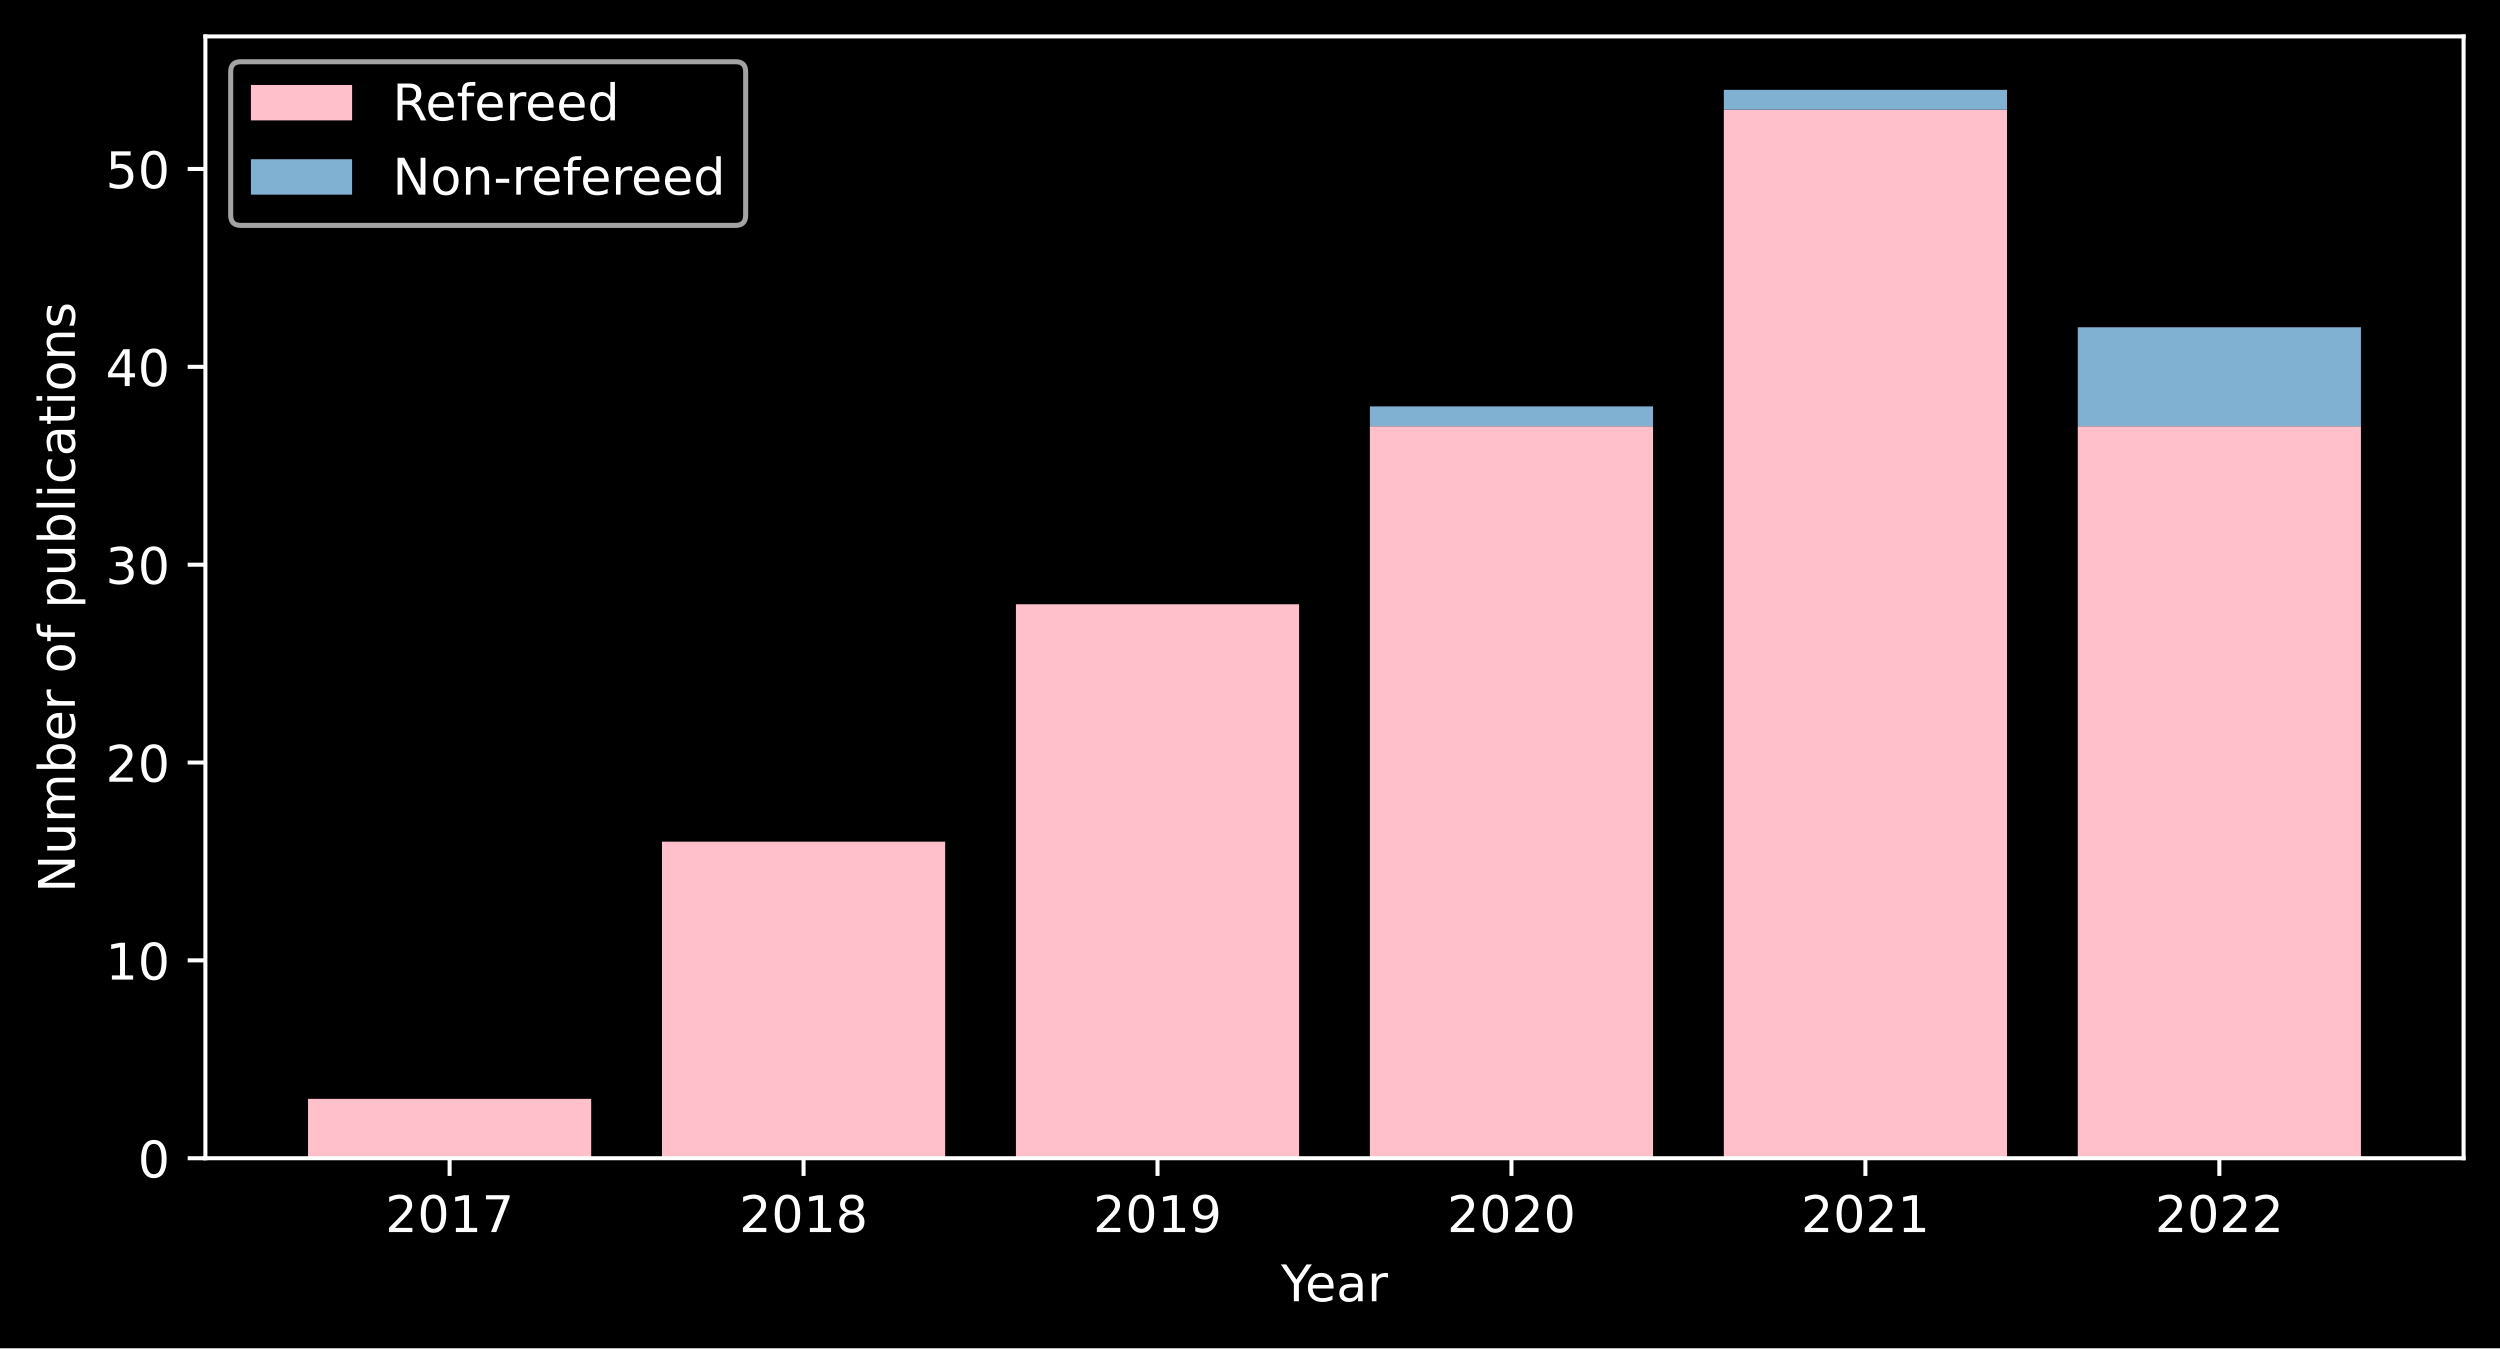
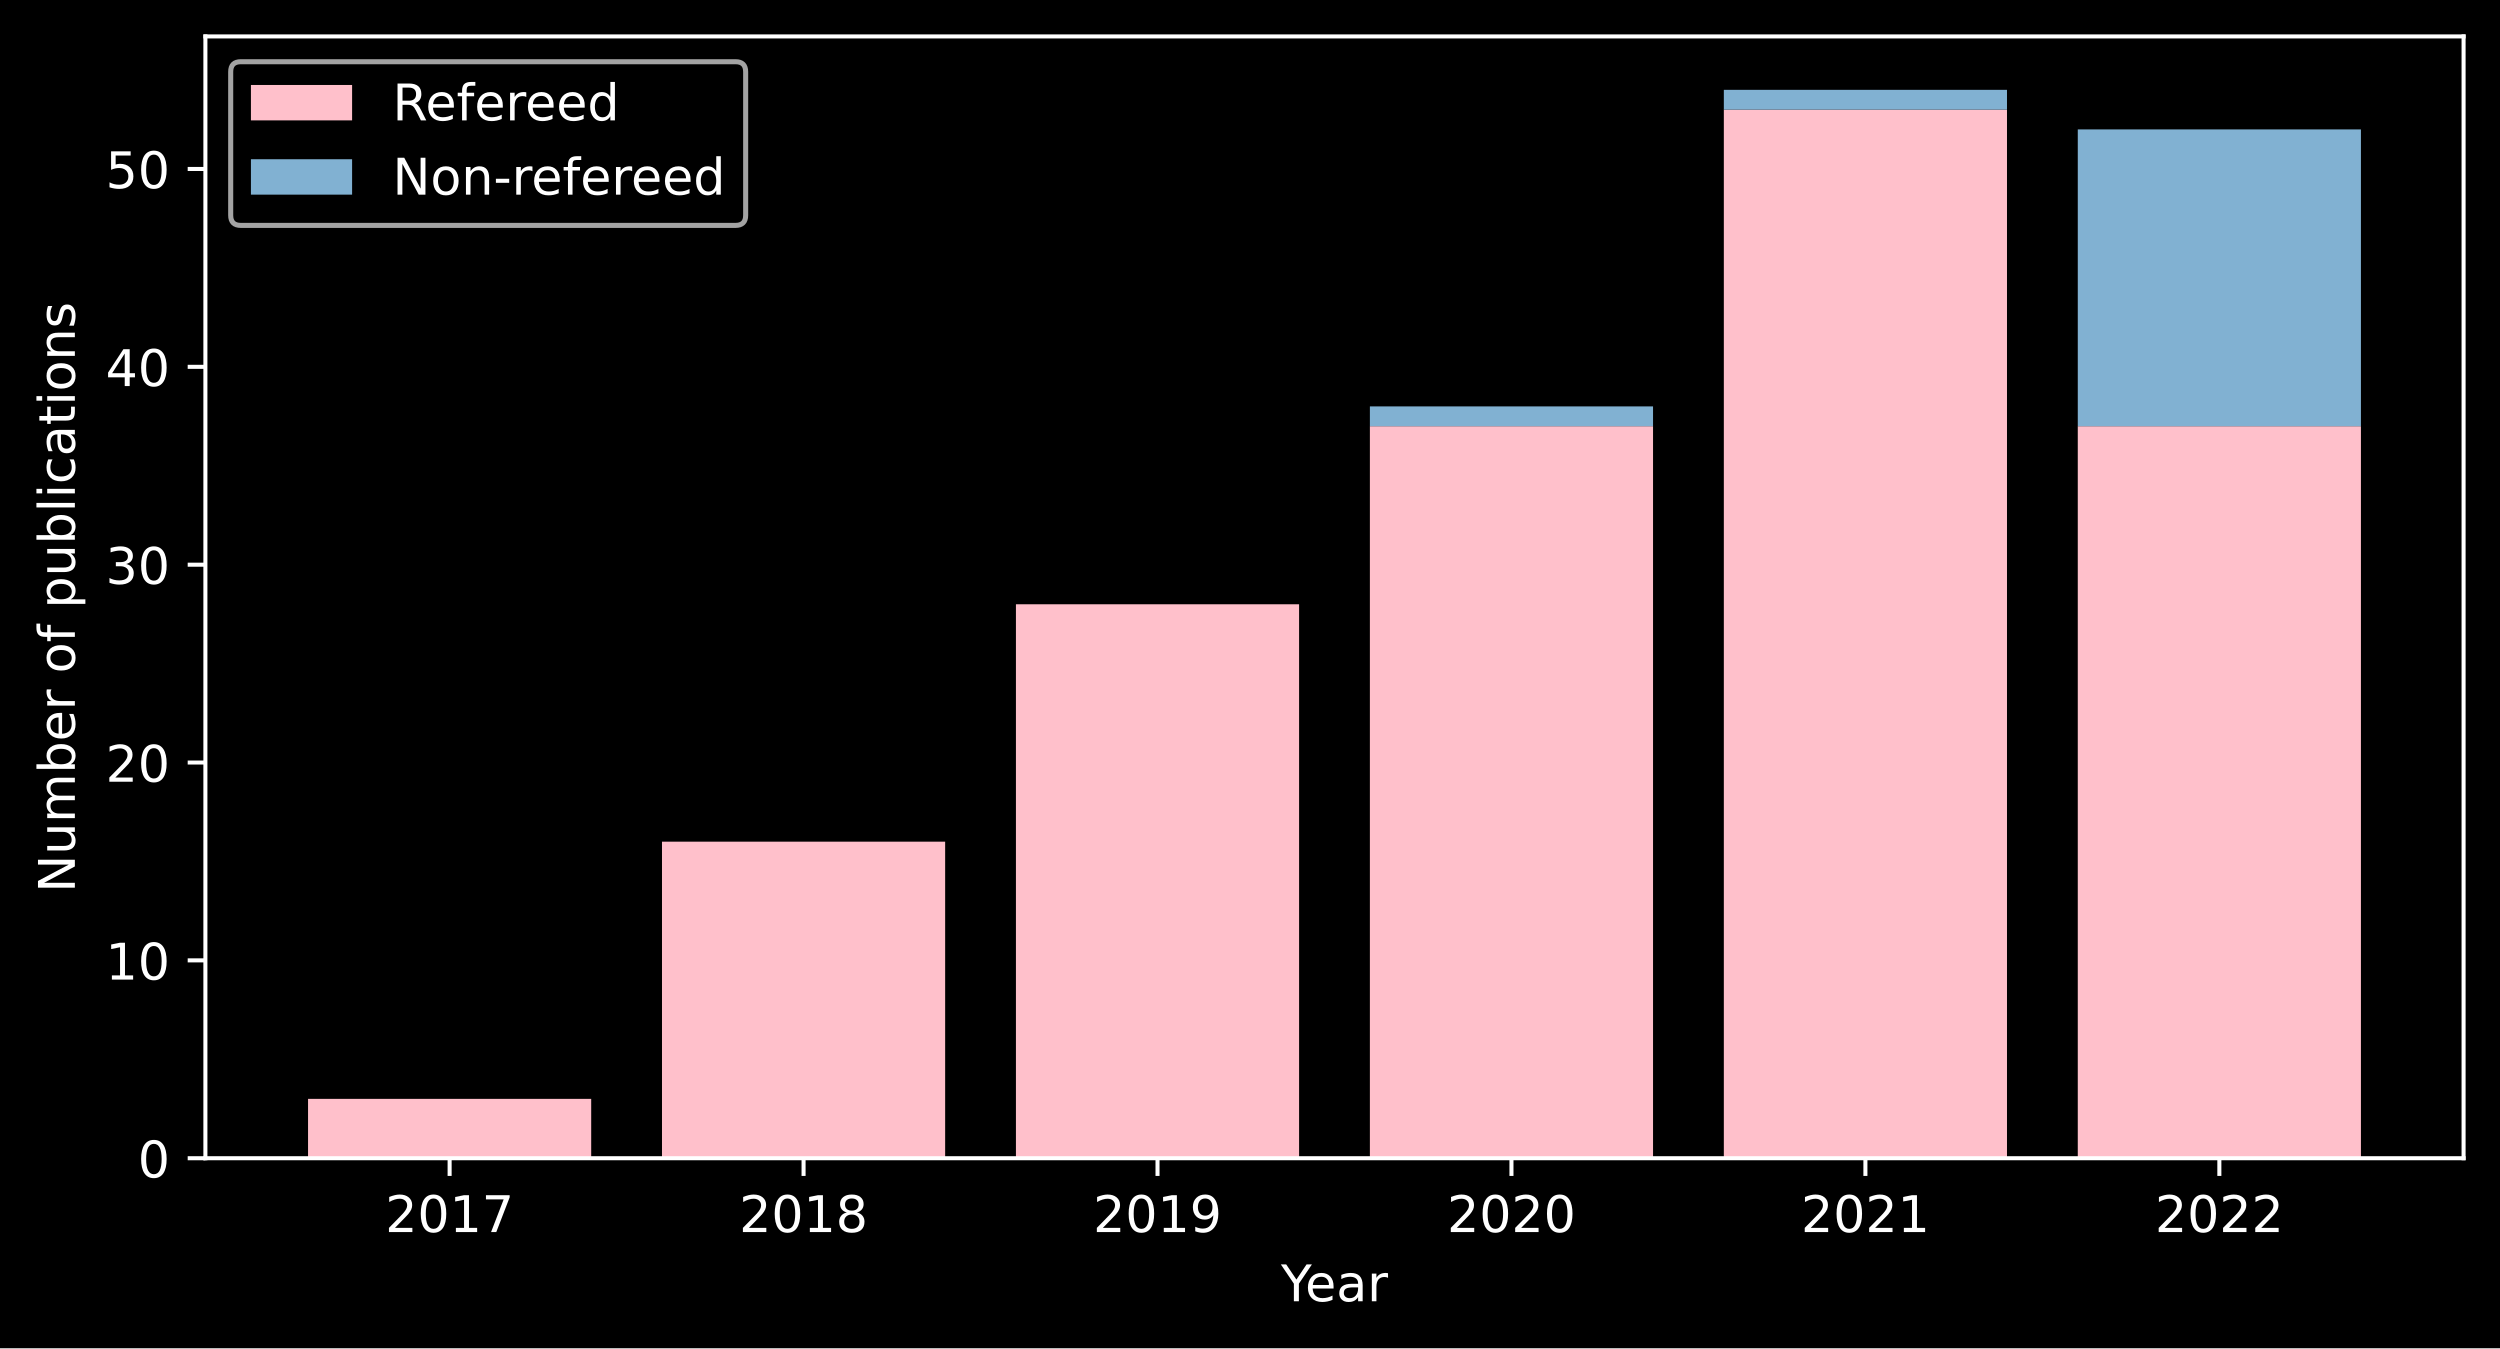
<svg xmlns="http://www.w3.org/2000/svg" xmlns:xlink="http://www.w3.org/1999/xlink" width="494.203pt" height="266.516pt" viewBox="0 0 494.203 266.516" version="1.1">
  <defs>
    <style type="text/css">*{stroke-linejoin: round; stroke-linecap: butt}</style>
  </defs>
  <g id="figure_1">
    <g id="patch_1">
      <path d="M 0 266.516  L 494.203 266.516  L 494.203 0  L 0 0  z " />
    </g>
    <g id="axes_1">
      <g id="patch_2">
        <path d="M 40.603 228.96  L 487.003 228.96  L 487.003 7.2  L 40.603 7.2  z " />
      </g>
      <g id="patch_3">
-         <path d="M 410.737 228.96  L 466.712 228.96  L 466.712 84.249  L 410.737 84.249  z " clip-path="url(#p775242ebb8)" style="fill: #ffc0cb" />
+         <path d="M 410.737 228.96  L 466.712 228.96  L 466.712 84.249  L 410.737 84.249  z " clip-path="url(#p991da8734d)" style="fill: #ffc0cb" />
      </g>
      <g id="patch_4">
-         <path d="M 340.769 228.96  L 396.744 228.96  L 396.744 21.671  L 340.769 21.671  z " clip-path="url(#p775242ebb8)" style="fill: #ffc0cb" />
+         <path d="M 340.769 228.96  L 396.744 228.96  L 396.744 21.671  L 340.769 21.671  z " clip-path="url(#p991da8734d)" style="fill: #ffc0cb" />
      </g>
      <g id="patch_5">
-         <path d="M 270.8 228.96  L 326.775 228.96  L 326.775 84.249  L 270.8 84.249  z " clip-path="url(#p775242ebb8)" style="fill: #ffc0cb" />
+         <path d="M 270.8 228.96  L 326.775 228.96  L 326.775 84.249  L 270.8 84.249  z " clip-path="url(#p991da8734d)" style="fill: #ffc0cb" />
      </g>
      <g id="patch_6">
-         <path d="M 200.831 228.96  L 256.806 228.96  L 256.806 119.449  L 200.831 119.449  z " clip-path="url(#p775242ebb8)" style="fill: #ffc0cb" />
+         <path d="M 200.831 228.96  L 256.806 228.96  L 256.806 119.449  L 200.831 119.449  z " clip-path="url(#p991da8734d)" style="fill: #ffc0cb" />
      </g>
      <g id="patch_7">
-         <path d="M 130.863 228.96  L 186.838 228.96  L 186.838 166.382  L 130.863 166.382  z " clip-path="url(#p775242ebb8)" style="fill: #ffc0cb" />
+         <path d="M 130.863 228.96  L 186.838 228.96  L 186.838 166.382  L 130.863 166.382  z " clip-path="url(#p991da8734d)" style="fill: #ffc0cb" />
      </g>
      <g id="patch_8">
-         <path d="M 60.894 228.96  L 116.869 228.96  L 116.869 217.227  L 60.894 217.227  z " clip-path="url(#p775242ebb8)" style="fill: #ffc0cb" />
+         <path d="M 60.894 228.96  L 116.869 228.96  L 116.869 217.227  L 60.894 217.227  z " clip-path="url(#p991da8734d)" style="fill: #ffc0cb" />
      </g>
      <g id="patch_9">
-         <path d="M 410.737 84.249  L 466.712 84.249  L 466.712 64.693  L 410.737 64.693  z " clip-path="url(#p775242ebb8)" style="fill: #81b1d2" />
+         <path d="M 410.737 84.249  L 466.712 84.249  L 466.712 25.582  L 410.737 25.582  z " clip-path="url(#p991da8734d)" style="fill: #81b1d2" />
      </g>
      <g id="patch_10">
-         <path d="M 340.769 21.671  L 396.744 21.671  L 396.744 17.76  L 340.769 17.76  z " clip-path="url(#p775242ebb8)" style="fill: #81b1d2" />
+         <path d="M 340.769 21.671  L 396.744 21.671  L 396.744 17.76  L 340.769 17.76  z " clip-path="url(#p991da8734d)" style="fill: #81b1d2" />
      </g>
      <g id="patch_11">
-         <path d="M 270.8 84.249  L 326.775 84.249  L 326.775 80.338  L 270.8 80.338  z " clip-path="url(#p775242ebb8)" style="fill: #81b1d2" />
+         <path d="M 270.8 84.249  L 326.775 84.249  L 326.775 80.338  L 270.8 80.338  z " clip-path="url(#p991da8734d)" style="fill: #81b1d2" />
      </g>
      <g id="patch_12">
-         <path d="M 200.831 119.449  L 256.806 119.449  L 256.806 119.449  L 200.831 119.449  z " clip-path="url(#p775242ebb8)" style="fill: #81b1d2" />
+         <path d="M 200.831 119.449  L 256.806 119.449  L 256.806 119.449  L 200.831 119.449  z " clip-path="url(#p991da8734d)" style="fill: #81b1d2" />
      </g>
      <g id="patch_13">
-         <path d="M 130.863 166.382  L 186.838 166.382  L 186.838 166.382  L 130.863 166.382  z " clip-path="url(#p775242ebb8)" style="fill: #81b1d2" />
+         <path d="M 130.863 166.382  L 186.838 166.382  L 186.838 166.382  L 130.863 166.382  z " clip-path="url(#p991da8734d)" style="fill: #81b1d2" />
      </g>
      <g id="patch_14">
-         <path d="M 60.894 217.227  L 116.869 217.227  L 116.869 217.227  L 60.894 217.227  z " clip-path="url(#p775242ebb8)" style="fill: #81b1d2" />
+         <path d="M 60.894 217.227  L 116.869 217.227  L 116.869 217.227  L 60.894 217.227  z " clip-path="url(#p991da8734d)" style="fill: #81b1d2" />
      </g>
      <g id="matplotlib.axis_1">
        <g id="xtick_1">
          <g id="line2d_1">
            <defs>
-               <path id="m73a6356a72" d="M 0 0  L 0 3.5  " style="stroke: #ffffff; stroke-width: 0.8" />
-             </defs>
-             <g>
-               <use xlink:href="#m73a6356a72" x="438.725" y="228.96" style="fill: #ffffff; stroke: #ffffff; stroke-width: 0.8" />
+               <path id="m07cc3b56ba" d="M 0 0  L 0 3.5  " style="stroke: #ffffff; stroke-width: 0.8" />
+             </defs>
+             <g>
+               <use xlink:href="#m07cc3b56ba" x="438.725" y="228.96" style="fill: #ffffff; stroke: #ffffff; stroke-width: 0.8" />
            </g>
          </g>
          <g id="text_1">
            <g style="fill: #ffffff" transform="translate(425.9998 243.5584)scale(0.1 -0.1)">
              <defs>
                <path id="DejaVuSans-32" d="M 1228 531  L 3431 531  L 3431 0  L 469 0  L 469 531  Q 828 903 1448 1529  Q 2069 2156 2228 2338  Q 2531 2678 2651 2914  Q 2772 3150 2772 3378  Q 2772 3750 2511 3984  Q 2250 4219 1831 4219  Q 1534 4219 1204 4116  Q 875 4013 500 3803  L 500 4441  Q 881 4594 1212 4672  Q 1544 4750 1819 4750  Q 2544 4750 2975 4387  Q 3406 4025 3406 3419  Q 3406 3131 3298 2873  Q 3191 2616 2906 2266  Q 2828 2175 2409 1742  Q 1991 1309 1228 531  z " transform="scale(0.015625)" />
                <path id="DejaVuSans-30" d="M 2034 4250  Q 1547 4250 1301 3770  Q 1056 3291 1056 2328  Q 1056 1369 1301 889  Q 1547 409 2034 409  Q 2525 409 2770 889  Q 3016 1369 3016 2328  Q 3016 3291 2770 3770  Q 2525 4250 2034 4250  z M 2034 4750  Q 2819 4750 3233 4129  Q 3647 3509 3647 2328  Q 3647 1150 3233 529  Q 2819 -91 2034 -91  Q 1250 -91 836 529  Q 422 1150 422 2328  Q 422 3509 836 4129  Q 1250 4750 2034 4750  z " transform="scale(0.015625)" />
              </defs>
              <use xlink:href="#DejaVuSans-32" />
              <use xlink:href="#DejaVuSans-30" x="63.623" />
              <use xlink:href="#DejaVuSans-32" x="127.246" />
              <use xlink:href="#DejaVuSans-32" x="190.869" />
            </g>
          </g>
        </g>
        <g id="xtick_2">
          <g id="line2d_2">
            <g>
-               <use xlink:href="#m73a6356a72" x="368.756" y="228.96" style="fill: #ffffff; stroke: #ffffff; stroke-width: 0.8" />
+               <use xlink:href="#m07cc3b56ba" x="368.756" y="228.96" style="fill: #ffffff; stroke: #ffffff; stroke-width: 0.8" />
            </g>
          </g>
          <g id="text_2">
            <g style="fill: #ffffff" transform="translate(356.0311 243.5584)scale(0.1 -0.1)">
              <defs>
                <path id="DejaVuSans-31" d="M 794 531  L 1825 531  L 1825 4091  L 703 3866  L 703 4441  L 1819 4666  L 2450 4666  L 2450 531  L 3481 531  L 3481 0  L 794 0  L 794 531  z " transform="scale(0.015625)" />
              </defs>
              <use xlink:href="#DejaVuSans-32" />
              <use xlink:href="#DejaVuSans-30" x="63.623" />
              <use xlink:href="#DejaVuSans-32" x="127.246" />
              <use xlink:href="#DejaVuSans-31" x="190.869" />
            </g>
          </g>
        </g>
        <g id="xtick_3">
          <g id="line2d_3">
            <g>
-               <use xlink:href="#m73a6356a72" x="298.787" y="228.96" style="fill: #ffffff; stroke: #ffffff; stroke-width: 0.8" />
+               <use xlink:href="#m07cc3b56ba" x="298.787" y="228.96" style="fill: #ffffff; stroke: #ffffff; stroke-width: 0.8" />
            </g>
          </g>
          <g id="text_3">
            <g style="fill: #ffffff" transform="translate(286.0625 243.5584)scale(0.1 -0.1)">
              <use xlink:href="#DejaVuSans-32" />
              <use xlink:href="#DejaVuSans-30" x="63.623" />
              <use xlink:href="#DejaVuSans-32" x="127.246" />
              <use xlink:href="#DejaVuSans-30" x="190.869" />
            </g>
          </g>
        </g>
        <g id="xtick_4">
          <g id="line2d_4">
            <g>
-               <use xlink:href="#m73a6356a72" x="228.819" y="228.96" style="fill: #ffffff; stroke: #ffffff; stroke-width: 0.8" />
+               <use xlink:href="#m07cc3b56ba" x="228.819" y="228.96" style="fill: #ffffff; stroke: #ffffff; stroke-width: 0.8" />
            </g>
          </g>
          <g id="text_4">
            <g style="fill: #ffffff" transform="translate(216.0938 243.5584)scale(0.1 -0.1)">
              <defs>
                <path id="DejaVuSans-39" d="M 703 97  L 703 672  Q 941 559 1184 500  Q 1428 441 1663 441  Q 2288 441 2617 861  Q 2947 1281 2994 2138  Q 2813 1869 2534 1725  Q 2256 1581 1919 1581  Q 1219 1581 811 2004  Q 403 2428 403 3163  Q 403 3881 828 4315  Q 1253 4750 1959 4750  Q 2769 4750 3195 4129  Q 3622 3509 3622 2328  Q 3622 1225 3098 567  Q 2575 -91 1691 -91  Q 1453 -91 1209 -44  Q 966 3 703 97  z M 1959 2075  Q 2384 2075 2632 2365  Q 2881 2656 2881 3163  Q 2881 3666 2632 3958  Q 2384 4250 1959 4250  Q 1534 4250 1286 3958  Q 1038 3666 1038 3163  Q 1038 2656 1286 2365  Q 1534 2075 1959 2075  z " transform="scale(0.015625)" />
              </defs>
              <use xlink:href="#DejaVuSans-32" />
              <use xlink:href="#DejaVuSans-30" x="63.623" />
              <use xlink:href="#DejaVuSans-31" x="127.246" />
              <use xlink:href="#DejaVuSans-39" x="190.869" />
            </g>
          </g>
        </g>
        <g id="xtick_5">
          <g id="line2d_5">
            <g>
-               <use xlink:href="#m73a6356a72" x="158.85" y="228.96" style="fill: #ffffff; stroke: #ffffff; stroke-width: 0.8" />
+               <use xlink:href="#m07cc3b56ba" x="158.85" y="228.96" style="fill: #ffffff; stroke: #ffffff; stroke-width: 0.8" />
            </g>
          </g>
          <g id="text_5">
            <g style="fill: #ffffff" transform="translate(146.1251 243.5584)scale(0.1 -0.1)">
              <defs>
                <path id="DejaVuSans-38" d="M 2034 2216  Q 1584 2216 1326 1975  Q 1069 1734 1069 1313  Q 1069 891 1326 650  Q 1584 409 2034 409  Q 2484 409 2743 651  Q 3003 894 3003 1313  Q 3003 1734 2745 1975  Q 2488 2216 2034 2216  z M 1403 2484  Q 997 2584 770 2862  Q 544 3141 544 3541  Q 544 4100 942 4425  Q 1341 4750 2034 4750  Q 2731 4750 3128 4425  Q 3525 4100 3525 3541  Q 3525 3141 3298 2862  Q 3072 2584 2669 2484  Q 3125 2378 3379 2068  Q 3634 1759 3634 1313  Q 3634 634 3220 271  Q 2806 -91 2034 -91  Q 1263 -91 848 271  Q 434 634 434 1313  Q 434 1759 690 2068  Q 947 2378 1403 2484  z M 1172 3481  Q 1172 3119 1398 2916  Q 1625 2713 2034 2713  Q 2441 2713 2670 2916  Q 2900 3119 2900 3481  Q 2900 3844 2670 4047  Q 2441 4250 2034 4250  Q 1625 4250 1398 4047  Q 1172 3844 1172 3481  z " transform="scale(0.015625)" />
              </defs>
              <use xlink:href="#DejaVuSans-32" />
              <use xlink:href="#DejaVuSans-30" x="63.623" />
              <use xlink:href="#DejaVuSans-31" x="127.246" />
              <use xlink:href="#DejaVuSans-38" x="190.869" />
            </g>
          </g>
        </g>
        <g id="xtick_6">
          <g id="line2d_6">
            <g>
-               <use xlink:href="#m73a6356a72" x="88.881" y="228.96" style="fill: #ffffff; stroke: #ffffff; stroke-width: 0.8" />
+               <use xlink:href="#m07cc3b56ba" x="88.881" y="228.96" style="fill: #ffffff; stroke: #ffffff; stroke-width: 0.8" />
            </g>
          </g>
          <g id="text_6">
            <g style="fill: #ffffff" transform="translate(76.1565 243.5584)scale(0.1 -0.1)">
              <defs>
                <path id="DejaVuSans-37" d="M 525 4666  L 3525 4666  L 3525 4397  L 1831 0  L 1172 0  L 2766 4134  L 525 4134  L 525 4666  z " transform="scale(0.015625)" />
              </defs>
              <use xlink:href="#DejaVuSans-32" />
              <use xlink:href="#DejaVuSans-30" x="63.623" />
              <use xlink:href="#DejaVuSans-31" x="127.246" />
              <use xlink:href="#DejaVuSans-37" x="190.869" />
            </g>
          </g>
        </g>
        <g id="text_7">
          <g style="fill: #ffffff" transform="translate(253.2156 257.2366)scale(0.1 -0.1)">
            <defs>
              <path id="DejaVuSans-59" d="M -13 4666  L 666 4666  L 1959 2747  L 3244 4666  L 3922 4666  L 2272 2222  L 2272 0  L 1638 0  L 1638 2222  L -13 4666  z " transform="scale(0.015625)" />
              <path id="DejaVuSans-65" d="M 3597 1894  L 3597 1613  L 953 1613  Q 991 1019 1311 708  Q 1631 397 2203 397  Q 2534 397 2845 478  Q 3156 559 3463 722  L 3463 178  Q 3153 47 2828 -22  Q 2503 -91 2169 -91  Q 1331 -91 842 396  Q 353 884 353 1716  Q 353 2575 817 3079  Q 1281 3584 2069 3584  Q 2775 3584 3186 3129  Q 3597 2675 3597 1894  z M 3022 2063  Q 3016 2534 2758 2815  Q 2500 3097 2075 3097  Q 1594 3097 1305 2825  Q 1016 2553 972 2059  L 3022 2063  z " transform="scale(0.015625)" />
              <path id="DejaVuSans-61" d="M 2194 1759  Q 1497 1759 1228 1600  Q 959 1441 959 1056  Q 959 750 1161 570  Q 1363 391 1709 391  Q 2188 391 2477 730  Q 2766 1069 2766 1631  L 2766 1759  L 2194 1759  z M 3341 1997  L 3341 0  L 2766 0  L 2766 531  Q 2569 213 2275 61  Q 1981 -91 1556 -91  Q 1019 -91 701 211  Q 384 513 384 1019  Q 384 1609 779 1909  Q 1175 2209 1959 2209  L 2766 2209  L 2766 2266  Q 2766 2663 2505 2880  Q 2244 3097 1772 3097  Q 1472 3097 1187 3025  Q 903 2953 641 2809  L 641 3341  Q 956 3463 1253 3523  Q 1550 3584 1831 3584  Q 2591 3584 2966 3190  Q 3341 2797 3341 1997  z " transform="scale(0.015625)" />
              <path id="DejaVuSans-72" d="M 2631 2963  Q 2534 3019 2420 3045  Q 2306 3072 2169 3072  Q 1681 3072 1420 2755  Q 1159 2438 1159 1844  L 1159 0  L 581 0  L 581 3500  L 1159 3500  L 1159 2956  Q 1341 3275 1631 3429  Q 1922 3584 2338 3584  Q 2397 3584 2469 3576  Q 2541 3569 2628 3553  L 2631 2963  z " transform="scale(0.015625)" />
            </defs>
            <use xlink:href="#DejaVuSans-59" />
            <use xlink:href="#DejaVuSans-65" x="47.834" />
            <use xlink:href="#DejaVuSans-61" x="109.357" />
            <use xlink:href="#DejaVuSans-72" x="170.637" />
          </g>
        </g>
      </g>
      <g id="matplotlib.axis_2">
        <g id="ytick_1">
          <g id="line2d_7">
            <defs>
-               <path id="me6f6de26f4" d="M 0 0  L -3.5 0  " style="stroke: #ffffff; stroke-width: 0.8" />
-             </defs>
-             <g>
-               <use xlink:href="#me6f6de26f4" x="40.603" y="228.96" style="fill: #ffffff; stroke: #ffffff; stroke-width: 0.8" />
+               <path id="ma004531f7e" d="M 0 0  L -3.5 0  " style="stroke: #ffffff; stroke-width: 0.8" />
+             </defs>
+             <g>
+               <use xlink:href="#ma004531f7e" x="40.603" y="228.96" style="fill: #ffffff; stroke: #ffffff; stroke-width: 0.8" />
            </g>
          </g>
          <g id="text_8">
            <g style="fill: #ffffff" transform="translate(27.24063 232.7592)scale(0.1 -0.1)">
              <use xlink:href="#DejaVuSans-30" />
            </g>
          </g>
        </g>
        <g id="ytick_2">
          <g id="line2d_8">
            <g>
-               <use xlink:href="#me6f6de26f4" x="40.603" y="189.849" style="fill: #ffffff; stroke: #ffffff; stroke-width: 0.8" />
+               <use xlink:href="#ma004531f7e" x="40.603" y="189.849" style="fill: #ffffff; stroke: #ffffff; stroke-width: 0.8" />
            </g>
          </g>
          <g id="text_9">
            <g style="fill: #ffffff" transform="translate(20.87813 193.6481)scale(0.1 -0.1)">
              <use xlink:href="#DejaVuSans-31" />
              <use xlink:href="#DejaVuSans-30" x="63.623" />
            </g>
          </g>
        </g>
        <g id="ytick_3">
          <g id="line2d_9">
            <g>
-               <use xlink:href="#me6f6de26f4" x="40.603" y="150.738" style="fill: #ffffff; stroke: #ffffff; stroke-width: 0.8" />
+               <use xlink:href="#ma004531f7e" x="40.603" y="150.738" style="fill: #ffffff; stroke: #ffffff; stroke-width: 0.8" />
            </g>
          </g>
          <g id="text_10">
            <g style="fill: #ffffff" transform="translate(20.87813 154.537)scale(0.1 -0.1)">
              <use xlink:href="#DejaVuSans-32" />
              <use xlink:href="#DejaVuSans-30" x="63.623" />
            </g>
          </g>
        </g>
        <g id="ytick_4">
          <g id="line2d_10">
            <g>
-               <use xlink:href="#me6f6de26f4" x="40.603" y="111.627" style="fill: #ffffff; stroke: #ffffff; stroke-width: 0.8" />
+               <use xlink:href="#ma004531f7e" x="40.603" y="111.627" style="fill: #ffffff; stroke: #ffffff; stroke-width: 0.8" />
            </g>
          </g>
          <g id="text_11">
            <g style="fill: #ffffff" transform="translate(20.87813 115.4259)scale(0.1 -0.1)">
              <defs>
                <path id="DejaVuSans-33" d="M 2597 2516  Q 3050 2419 3304 2112  Q 3559 1806 3559 1356  Q 3559 666 3084 287  Q 2609 -91 1734 -91  Q 1441 -91 1130 -33  Q 819 25 488 141  L 488 750  Q 750 597 1062 519  Q 1375 441 1716 441  Q 2309 441 2620 675  Q 2931 909 2931 1356  Q 2931 1769 2642 2001  Q 2353 2234 1838 2234  L 1294 2234  L 1294 2753  L 1863 2753  Q 2328 2753 2575 2939  Q 2822 3125 2822 3475  Q 2822 3834 2567 4026  Q 2313 4219 1838 4219  Q 1578 4219 1281 4162  Q 984 4106 628 3988  L 628 4550  Q 988 4650 1302 4700  Q 1616 4750 1894 4750  Q 2613 4750 3031 4423  Q 3450 4097 3450 3541  Q 3450 3153 3228 2886  Q 3006 2619 2597 2516  z " transform="scale(0.015625)" />
              </defs>
              <use xlink:href="#DejaVuSans-33" />
              <use xlink:href="#DejaVuSans-30" x="63.623" />
            </g>
          </g>
        </g>
        <g id="ytick_5">
          <g id="line2d_11">
            <g>
-               <use xlink:href="#me6f6de26f4" x="40.603" y="72.516" style="fill: #ffffff; stroke: #ffffff; stroke-width: 0.8" />
+               <use xlink:href="#ma004531f7e" x="40.603" y="72.516" style="fill: #ffffff; stroke: #ffffff; stroke-width: 0.8" />
            </g>
          </g>
          <g id="text_12">
            <g style="fill: #ffffff" transform="translate(20.87813 76.31477)scale(0.1 -0.1)">
              <defs>
                <path id="DejaVuSans-34" d="M 2419 4116  L 825 1625  L 2419 1625  L 2419 4116  z M 2253 4666  L 3047 4666  L 3047 1625  L 3713 1625  L 3713 1100  L 3047 1100  L 3047 0  L 2419 0  L 2419 1100  L 313 1100  L 313 1709  L 2253 4666  z " transform="scale(0.015625)" />
              </defs>
              <use xlink:href="#DejaVuSans-34" />
              <use xlink:href="#DejaVuSans-30" x="63.623" />
            </g>
          </g>
        </g>
        <g id="ytick_6">
          <g id="line2d_12">
            <g>
-               <use xlink:href="#me6f6de26f4" x="40.603" y="33.404" style="fill: #ffffff; stroke: #ffffff; stroke-width: 0.8" />
+               <use xlink:href="#ma004531f7e" x="40.603" y="33.404" style="fill: #ffffff; stroke: #ffffff; stroke-width: 0.8" />
            </g>
          </g>
          <g id="text_13">
            <g style="fill: #ffffff" transform="translate(20.87813 37.20366)scale(0.1 -0.1)">
              <defs>
                <path id="DejaVuSans-35" d="M 691 4666  L 3169 4666  L 3169 4134  L 1269 4134  L 1269 2991  Q 1406 3038 1543 3061  Q 1681 3084 1819 3084  Q 2600 3084 3056 2656  Q 3513 2228 3513 1497  Q 3513 744 3044 326  Q 2575 -91 1722 -91  Q 1428 -91 1123 -41  Q 819 9 494 109  L 494 744  Q 775 591 1075 516  Q 1375 441 1709 441  Q 2250 441 2565 725  Q 2881 1009 2881 1497  Q 2881 1984 2565 2268  Q 2250 2553 1709 2553  Q 1456 2553 1204 2497  Q 953 2441 691 2322  L 691 4666  z " transform="scale(0.015625)" />
              </defs>
              <use xlink:href="#DejaVuSans-35" />
              <use xlink:href="#DejaVuSans-30" x="63.623" />
            </g>
          </g>
        </g>
        <g id="text_14">
          <g style="fill: #ffffff" transform="translate(14.79844 176.4542)rotate(-90)scale(0.1 -0.1)">
            <defs>
              <path id="DejaVuSans-4e" d="M 628 4666  L 1478 4666  L 3547 763  L 3547 4666  L 4159 4666  L 4159 0  L 3309 0  L 1241 3903  L 1241 0  L 628 0  L 628 4666  z " transform="scale(0.015625)" />
              <path id="DejaVuSans-75" d="M 544 1381  L 544 3500  L 1119 3500  L 1119 1403  Q 1119 906 1312 657  Q 1506 409 1894 409  Q 2359 409 2629 706  Q 2900 1003 2900 1516  L 2900 3500  L 3475 3500  L 3475 0  L 2900 0  L 2900 538  Q 2691 219 2414 64  Q 2138 -91 1772 -91  Q 1169 -91 856 284  Q 544 659 544 1381  z M 1991 3584  L 1991 3584  z " transform="scale(0.015625)" />
              <path id="DejaVuSans-6d" d="M 3328 2828  Q 3544 3216 3844 3400  Q 4144 3584 4550 3584  Q 5097 3584 5394 3201  Q 5691 2819 5691 2113  L 5691 0  L 5113 0  L 5113 2094  Q 5113 2597 4934 2840  Q 4756 3084 4391 3084  Q 3944 3084 3684 2787  Q 3425 2491 3425 1978  L 3425 0  L 2847 0  L 2847 2094  Q 2847 2600 2669 2842  Q 2491 3084 2119 3084  Q 1678 3084 1418 2786  Q 1159 2488 1159 1978  L 1159 0  L 581 0  L 581 3500  L 1159 3500  L 1159 2956  Q 1356 3278 1631 3431  Q 1906 3584 2284 3584  Q 2666 3584 2933 3390  Q 3200 3197 3328 2828  z " transform="scale(0.015625)" />
              <path id="DejaVuSans-62" d="M 3116 1747  Q 3116 2381 2855 2742  Q 2594 3103 2138 3103  Q 1681 3103 1420 2742  Q 1159 2381 1159 1747  Q 1159 1113 1420 752  Q 1681 391 2138 391  Q 2594 391 2855 752  Q 3116 1113 3116 1747  z M 1159 2969  Q 1341 3281 1617 3432  Q 1894 3584 2278 3584  Q 2916 3584 3314 3078  Q 3713 2572 3713 1747  Q 3713 922 3314 415  Q 2916 -91 2278 -91  Q 1894 -91 1617 61  Q 1341 213 1159 525  L 1159 0  L 581 0  L 581 4863  L 1159 4863  L 1159 2969  z " transform="scale(0.015625)" />
              <path id="DejaVuSans-20" transform="scale(0.015625)" />
              <path id="DejaVuSans-6f" d="M 1959 3097  Q 1497 3097 1228 2736  Q 959 2375 959 1747  Q 959 1119 1226 758  Q 1494 397 1959 397  Q 2419 397 2687 759  Q 2956 1122 2956 1747  Q 2956 2369 2687 2733  Q 2419 3097 1959 3097  z M 1959 3584  Q 2709 3584 3137 3096  Q 3566 2609 3566 1747  Q 3566 888 3137 398  Q 2709 -91 1959 -91  Q 1206 -91 779 398  Q 353 888 353 1747  Q 353 2609 779 3096  Q 1206 3584 1959 3584  z " transform="scale(0.015625)" />
              <path id="DejaVuSans-66" d="M 2375 4863  L 2375 4384  L 1825 4384  Q 1516 4384 1395 4259  Q 1275 4134 1275 3809  L 1275 3500  L 2222 3500  L 2222 3053  L 1275 3053  L 1275 0  L 697 0  L 697 3053  L 147 3053  L 147 3500  L 697 3500  L 697 3744  Q 697 4328 969 4595  Q 1241 4863 1831 4863  L 2375 4863  z " transform="scale(0.015625)" />
              <path id="DejaVuSans-70" d="M 1159 525  L 1159 -1331  L 581 -1331  L 581 3500  L 1159 3500  L 1159 2969  Q 1341 3281 1617 3432  Q 1894 3584 2278 3584  Q 2916 3584 3314 3078  Q 3713 2572 3713 1747  Q 3713 922 3314 415  Q 2916 -91 2278 -91  Q 1894 -91 1617 61  Q 1341 213 1159 525  z M 3116 1747  Q 3116 2381 2855 2742  Q 2594 3103 2138 3103  Q 1681 3103 1420 2742  Q 1159 2381 1159 1747  Q 1159 1113 1420 752  Q 1681 391 2138 391  Q 2594 391 2855 752  Q 3116 1113 3116 1747  z " transform="scale(0.015625)" />
              <path id="DejaVuSans-6c" d="M 603 4863  L 1178 4863  L 1178 0  L 603 0  L 603 4863  z " transform="scale(0.015625)" />
              <path id="DejaVuSans-69" d="M 603 3500  L 1178 3500  L 1178 0  L 603 0  L 603 3500  z M 603 4863  L 1178 4863  L 1178 4134  L 603 4134  L 603 4863  z " transform="scale(0.015625)" />
              <path id="DejaVuSans-63" d="M 3122 3366  L 3122 2828  Q 2878 2963 2633 3030  Q 2388 3097 2138 3097  Q 1578 3097 1268 2742  Q 959 2388 959 1747  Q 959 1106 1268 751  Q 1578 397 2138 397  Q 2388 397 2633 464  Q 2878 531 3122 666  L 3122 134  Q 2881 22 2623 -34  Q 2366 -91 2075 -91  Q 1284 -91 818 406  Q 353 903 353 1747  Q 353 2603 823 3093  Q 1294 3584 2113 3584  Q 2378 3584 2631 3529  Q 2884 3475 3122 3366  z " transform="scale(0.015625)" />
              <path id="DejaVuSans-74" d="M 1172 4494  L 1172 3500  L 2356 3500  L 2356 3053  L 1172 3053  L 1172 1153  Q 1172 725 1289 603  Q 1406 481 1766 481  L 2356 481  L 2356 0  L 1766 0  Q 1100 0 847 248  Q 594 497 594 1153  L 594 3053  L 172 3053  L 172 3500  L 594 3500  L 594 4494  L 1172 4494  z " transform="scale(0.015625)" />
              <path id="DejaVuSans-6e" d="M 3513 2113  L 3513 0  L 2938 0  L 2938 2094  Q 2938 2591 2744 2837  Q 2550 3084 2163 3084  Q 1697 3084 1428 2787  Q 1159 2491 1159 1978  L 1159 0  L 581 0  L 581 3500  L 1159 3500  L 1159 2956  Q 1366 3272 1645 3428  Q 1925 3584 2291 3584  Q 2894 3584 3203 3211  Q 3513 2838 3513 2113  z " transform="scale(0.015625)" />
              <path id="DejaVuSans-73" d="M 2834 3397  L 2834 2853  Q 2591 2978 2328 3040  Q 2066 3103 1784 3103  Q 1356 3103 1142 2972  Q 928 2841 928 2578  Q 928 2378 1081 2264  Q 1234 2150 1697 2047  L 1894 2003  Q 2506 1872 2764 1633  Q 3022 1394 3022 966  Q 3022 478 2636 193  Q 2250 -91 1575 -91  Q 1294 -91 989 -36  Q 684 19 347 128  L 347 722  Q 666 556 975 473  Q 1284 391 1588 391  Q 1994 391 2212 530  Q 2431 669 2431 922  Q 2431 1156 2273 1281  Q 2116 1406 1581 1522  L 1381 1569  Q 847 1681 609 1914  Q 372 2147 372 2553  Q 372 3047 722 3315  Q 1072 3584 1716 3584  Q 2034 3584 2315 3537  Q 2597 3491 2834 3397  z " transform="scale(0.015625)" />
            </defs>
            <use xlink:href="#DejaVuSans-4e" />
            <use xlink:href="#DejaVuSans-75" x="74.805" />
            <use xlink:href="#DejaVuSans-6d" x="138.184" />
            <use xlink:href="#DejaVuSans-62" x="235.596" />
            <use xlink:href="#DejaVuSans-65" x="299.072" />
            <use xlink:href="#DejaVuSans-72" x="360.596" />
            <use xlink:href="#DejaVuSans-20" x="401.709" />
            <use xlink:href="#DejaVuSans-6f" x="433.496" />
            <use xlink:href="#DejaVuSans-66" x="494.678" />
            <use xlink:href="#DejaVuSans-20" x="529.883" />
            <use xlink:href="#DejaVuSans-70" x="561.67" />
            <use xlink:href="#DejaVuSans-75" x="625.146" />
            <use xlink:href="#DejaVuSans-62" x="688.525" />
            <use xlink:href="#DejaVuSans-6c" x="752.002" />
            <use xlink:href="#DejaVuSans-69" x="779.785" />
            <use xlink:href="#DejaVuSans-63" x="807.568" />
            <use xlink:href="#DejaVuSans-61" x="862.549" />
            <use xlink:href="#DejaVuSans-74" x="923.828" />
            <use xlink:href="#DejaVuSans-69" x="963.037" />
            <use xlink:href="#DejaVuSans-6f" x="990.82" />
            <use xlink:href="#DejaVuSans-6e" x="1052.002" />
            <use xlink:href="#DejaVuSans-73" x="1115.381" />
          </g>
        </g>
      </g>
      <g id="patch_15">
        <path d="M 40.603 228.96  L 40.603 7.2  " style="fill: none; stroke: #ffffff; stroke-width: 0.8; stroke-linejoin: miter; stroke-linecap: square" />
      </g>
      <g id="patch_16">
        <path d="M 487.003 228.96  L 487.003 7.2  " style="fill: none; stroke: #ffffff; stroke-width: 0.8; stroke-linejoin: miter; stroke-linecap: square" />
      </g>
      <g id="patch_17">
        <path d="M 40.603 228.96  L 487.003 228.96  " style="fill: none; stroke: #ffffff; stroke-width: 0.8; stroke-linejoin: miter; stroke-linecap: square" />
      </g>
      <g id="patch_18">
        <path d="M 40.603 7.2  L 487.003 7.2  " style="fill: none; stroke: #ffffff; stroke-width: 0.8; stroke-linejoin: miter; stroke-linecap: square" />
      </g>
      <g id="legend_1">
        <g id="patch_19">
          <path d="M 47.603 44.556  L 145.402 44.556  Q 147.402 44.556 147.402 42.556  L 147.402 14.2  Q 147.402 12.2 145.402 12.2  L 47.603 12.2  Q 45.603 12.2 45.603 14.2  L 45.603 42.556  Q 45.603 44.556 47.603 44.556  z " style="opacity: 0.8; stroke: #cccccc; stroke-linejoin: miter" />
        </g>
        <g id="patch_20">
          <path d="M 49.603 23.798  L 69.603 23.798  L 69.603 16.798  L 49.603 16.798  z " style="fill: #ffc0cb" />
        </g>
        <g id="text_15">
          <g style="fill: #ffffff" transform="translate(77.60313 23.79844)scale(0.1 -0.1)">
            <defs>
              <path id="DejaVuSans-52" d="M 2841 2188  Q 3044 2119 3236 1894  Q 3428 1669 3622 1275  L 4263 0  L 3584 0  L 2988 1197  Q 2756 1666 2539 1819  Q 2322 1972 1947 1972  L 1259 1972  L 1259 0  L 628 0  L 628 4666  L 2053 4666  Q 2853 4666 3247 4331  Q 3641 3997 3641 3322  Q 3641 2881 3436 2590  Q 3231 2300 2841 2188  z M 1259 4147  L 1259 2491  L 2053 2491  Q 2509 2491 2742 2702  Q 2975 2913 2975 3322  Q 2975 3731 2742 3939  Q 2509 4147 2053 4147  L 1259 4147  z " transform="scale(0.015625)" />
              <path id="DejaVuSans-64" d="M 2906 2969  L 2906 4863  L 3481 4863  L 3481 0  L 2906 0  L 2906 525  Q 2725 213 2448 61  Q 2172 -91 1784 -91  Q 1150 -91 751 415  Q 353 922 353 1747  Q 353 2572 751 3078  Q 1150 3584 1784 3584  Q 2172 3584 2448 3432  Q 2725 3281 2906 2969  z M 947 1747  Q 947 1113 1208 752  Q 1469 391 1925 391  Q 2381 391 2643 752  Q 2906 1113 2906 1747  Q 2906 2381 2643 2742  Q 2381 3103 1925 3103  Q 1469 3103 1208 2742  Q 947 2381 947 1747  z " transform="scale(0.015625)" />
            </defs>
            <use xlink:href="#DejaVuSans-52" />
            <use xlink:href="#DejaVuSans-65" x="64.982" />
            <use xlink:href="#DejaVuSans-66" x="126.506" />
            <use xlink:href="#DejaVuSans-65" x="161.711" />
            <use xlink:href="#DejaVuSans-72" x="223.234" />
            <use xlink:href="#DejaVuSans-65" x="262.098" />
            <use xlink:href="#DejaVuSans-65" x="323.621" />
            <use xlink:href="#DejaVuSans-64" x="385.145" />
          </g>
        </g>
        <g id="patch_21">
          <path d="M 49.603 38.477  L 69.603 38.477  L 69.603 31.477  L 49.603 31.477  z " style="fill: #81b1d2" />
        </g>
        <g id="text_16">
          <g style="fill: #ffffff" transform="translate(77.60313 38.47656)scale(0.1 -0.1)">
            <defs>
              <path id="DejaVuSans-2d" d="M 313 2009  L 1997 2009  L 1997 1497  L 313 1497  L 313 2009  z " transform="scale(0.015625)" />
            </defs>
            <use xlink:href="#DejaVuSans-4e" />
            <use xlink:href="#DejaVuSans-6f" x="74.805" />
            <use xlink:href="#DejaVuSans-6e" x="135.986" />
            <use xlink:href="#DejaVuSans-2d" x="199.365" />
            <use xlink:href="#DejaVuSans-72" x="235.449" />
            <use xlink:href="#DejaVuSans-65" x="274.312" />
            <use xlink:href="#DejaVuSans-66" x="335.836" />
            <use xlink:href="#DejaVuSans-65" x="371.041" />
            <use xlink:href="#DejaVuSans-72" x="432.564" />
            <use xlink:href="#DejaVuSans-65" x="471.428" />
            <use xlink:href="#DejaVuSans-65" x="532.951" />
            <use xlink:href="#DejaVuSans-64" x="594.475" />
          </g>
        </g>
      </g>
    </g>
  </g>
  <defs>
-     <clipPath id="p775242ebb8">
+     <clipPath id="p991da8734d">
      <rect x="40.603" y="7.2" width="446.4" height="221.76" />
    </clipPath>
  </defs>
</svg>
